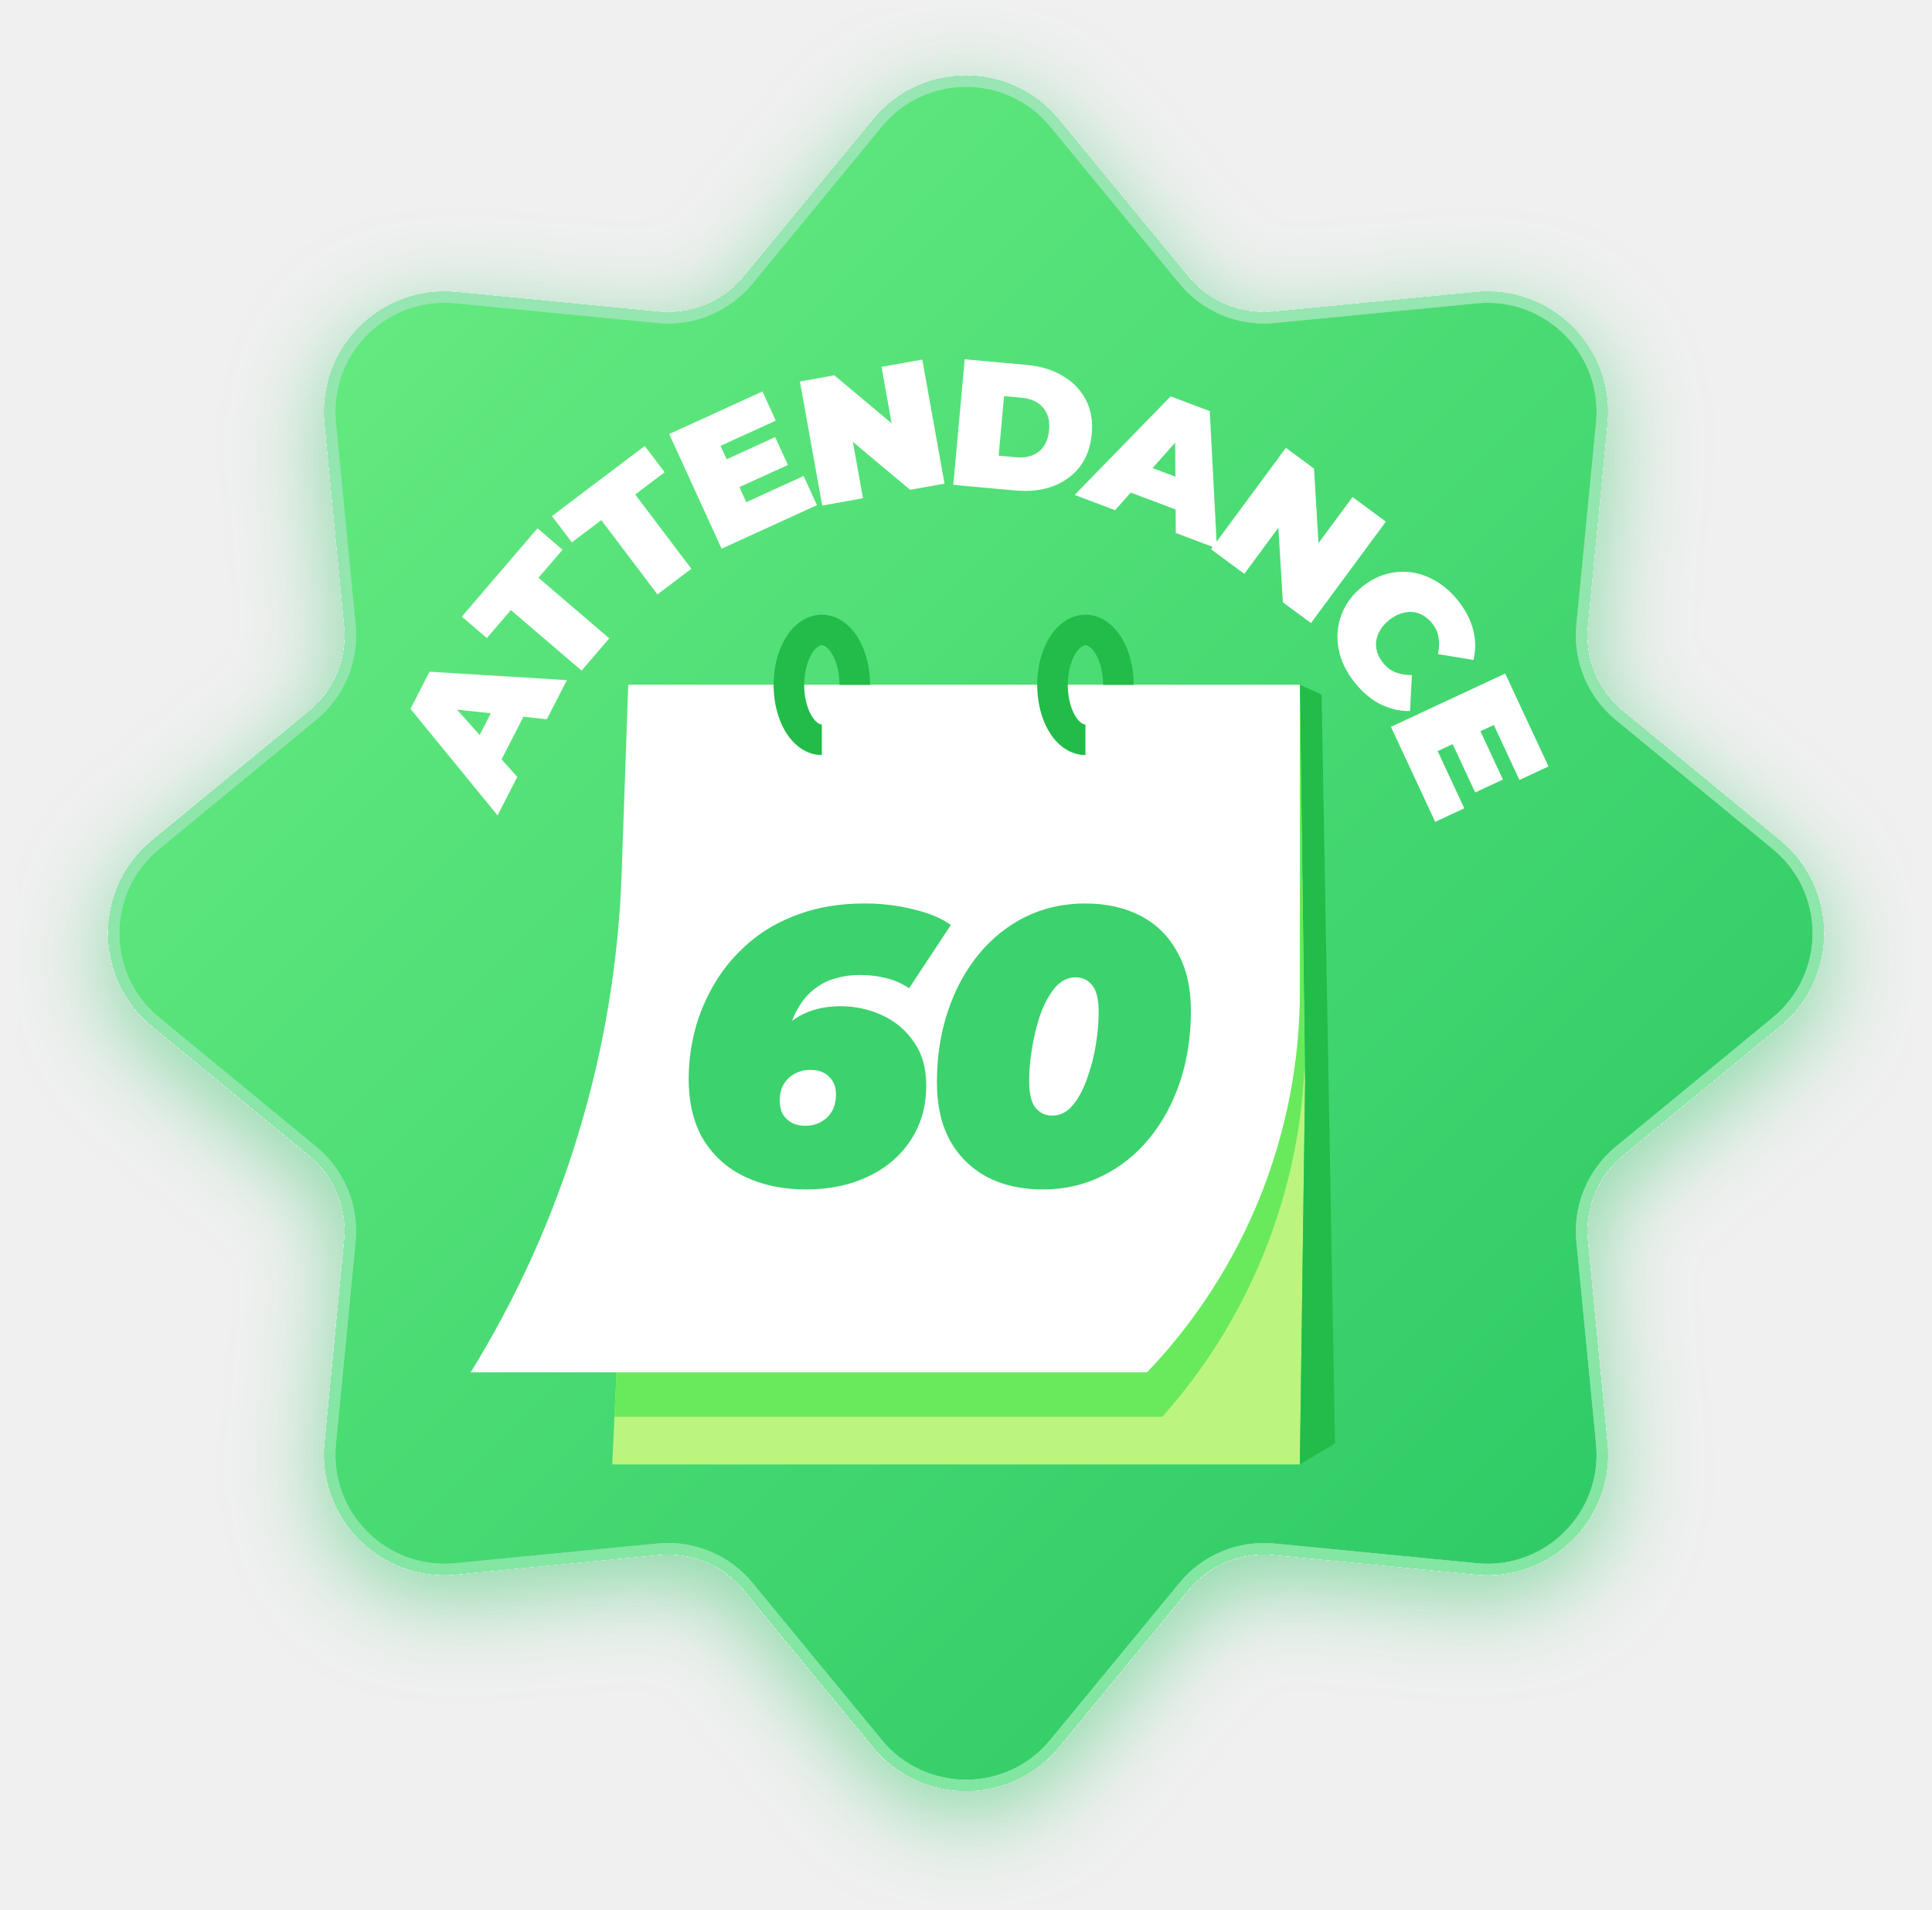
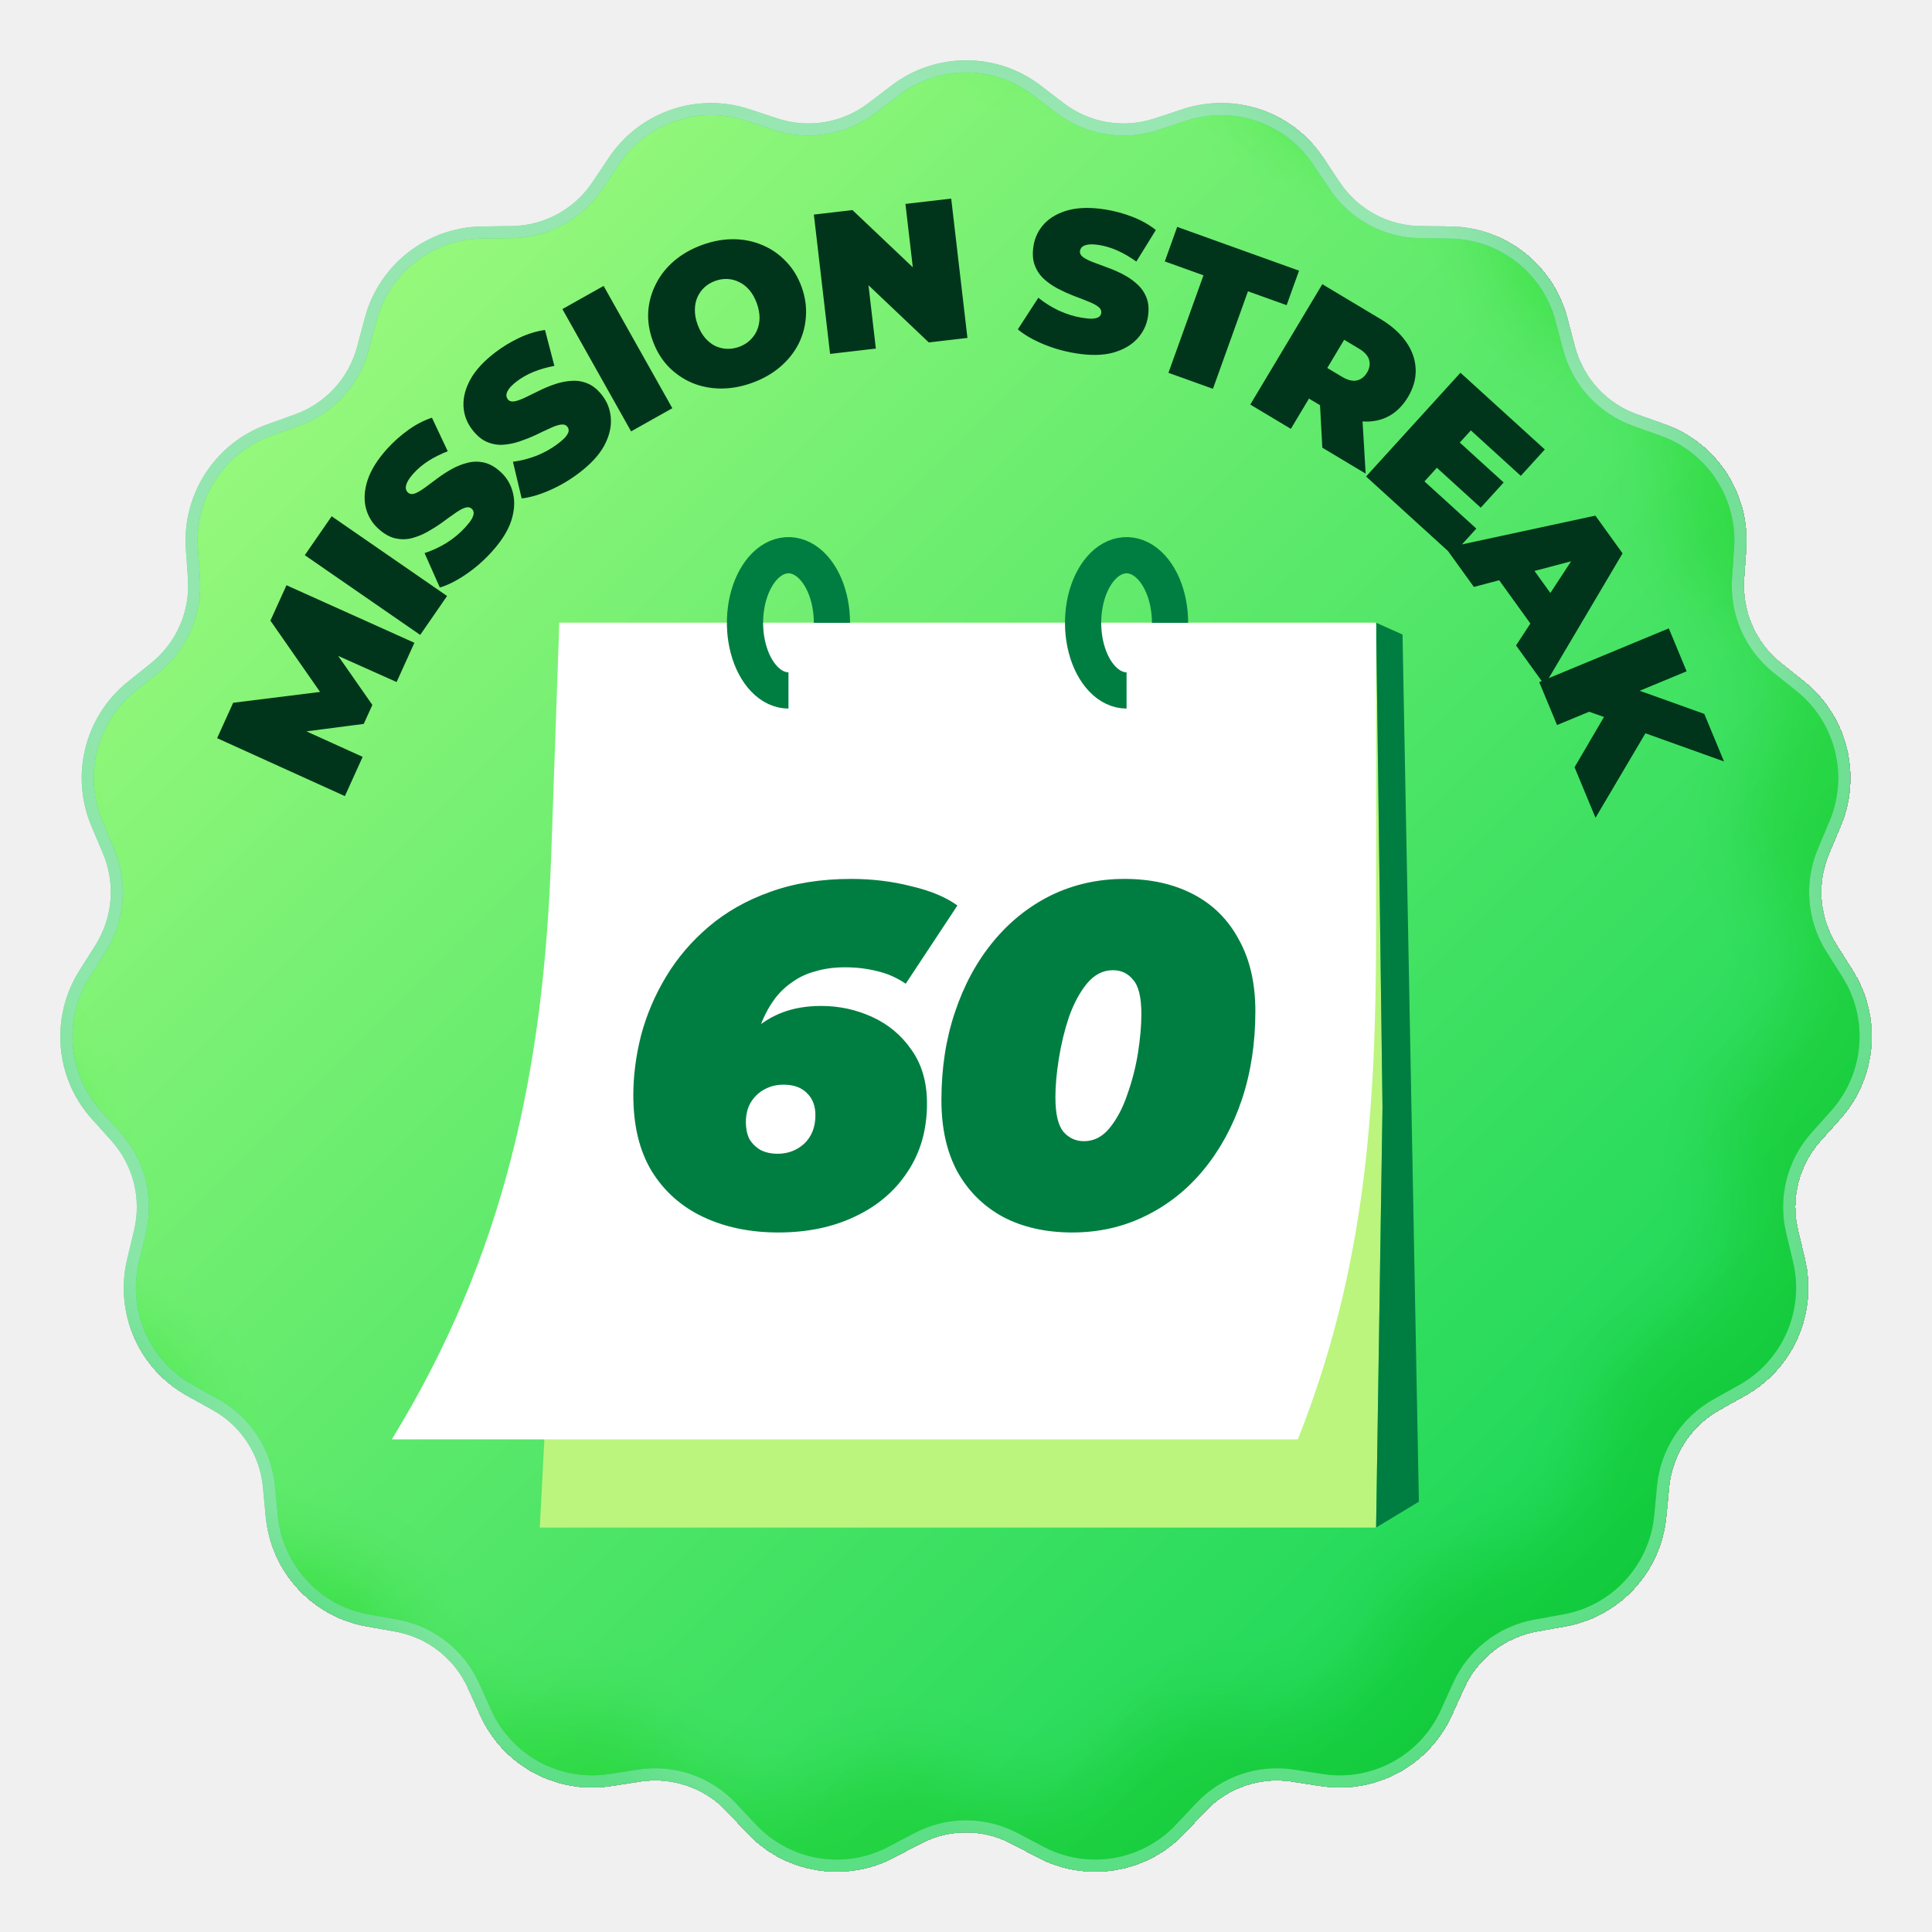
- <svg xmlns="http://www.w3.org/2000/svg" width="89" height="88" viewBox="0 0 89 88" fill="none">
-   <g filter="url(#filter0_d_56_166)">
-     <path d="M40.619 5.832C42.63 3.389 46.37 3.389 48.381 5.832L54.339 13.072C55.402 14.364 57.039 15.042 58.705 14.881L68.037 13.974C71.186 13.668 73.832 16.314 73.526 19.463L72.619 28.795C72.458 30.461 73.136 32.098 74.428 33.161L81.668 39.119C84.111 41.13 84.111 44.87 81.668 46.881L74.428 52.839C73.136 53.902 72.458 55.539 72.619 57.205L73.526 66.537C73.832 69.686 71.186 72.332 68.037 72.026L58.705 71.119C57.039 70.958 55.402 71.636 54.339 72.928L48.381 80.168C46.37 82.611 42.63 82.611 40.619 80.168L34.661 72.928C33.598 71.636 31.961 70.958 30.295 71.119L20.963 72.026C17.814 72.332 15.168 69.686 15.474 66.537L16.381 57.205C16.542 55.539 15.864 53.902 14.572 52.839L7.332 46.881C4.889 44.87 4.889 41.13 7.332 39.119L14.572 33.161C15.864 32.098 16.542 30.461 16.381 28.795L15.474 19.463C15.168 16.314 17.814 13.668 20.963 13.974L30.295 14.881C31.961 15.042 33.598 14.364 34.661 13.072L40.619 5.832Z" fill="url(#paint0_linear_56_166)" />
-     <path d="M40.419 5.668C42.533 3.099 46.467 3.099 48.581 5.668L54.539 12.907C55.548 14.133 57.101 14.775 58.681 14.622L68.013 13.716C71.324 13.395 74.106 16.176 73.784 19.487L72.878 28.819C72.725 30.399 73.367 31.952 74.593 32.961L81.832 38.919C84.401 41.033 84.401 44.967 81.832 47.081L74.593 53.039C73.367 54.048 72.725 55.601 72.878 57.181L73.784 66.513C74.106 69.824 71.324 72.606 68.013 72.284L58.681 71.378C57.101 71.225 55.548 71.867 54.539 73.093L48.581 80.332C46.467 82.901 42.533 82.901 40.419 80.332L34.461 73.093C33.452 71.867 31.899 71.225 30.319 71.378L20.987 72.284C17.676 72.606 14.895 69.824 15.216 66.513L16.122 57.181C16.276 55.601 15.633 54.048 14.407 53.039L7.168 47.081C4.599 44.967 4.599 41.033 7.168 38.919L14.407 32.961C15.633 31.952 16.276 30.399 16.122 28.819L15.216 19.487C14.895 16.176 17.676 13.395 20.987 13.716L30.319 14.622C31.899 14.775 33.452 14.133 34.461 12.907L40.419 5.668Z" stroke="#1FC159" stroke-width="0.519" />
-     <path d="M40.419 5.668C42.533 3.099 46.467 3.099 48.581 5.668L54.539 12.907C55.548 14.133 57.101 14.775 58.681 14.622L68.013 13.716C71.324 13.395 74.106 16.176 73.784 19.487L72.878 28.819C72.725 30.399 73.367 31.952 74.593 32.961L81.832 38.919C84.401 41.033 84.401 44.967 81.832 47.081L74.593 53.039C73.367 54.048 72.725 55.601 72.878 57.181L73.784 66.513C74.106 69.824 71.324 72.606 68.013 72.284L58.681 71.378C57.101 71.225 55.548 71.867 54.539 73.093L48.581 80.332C46.467 82.901 42.533 82.901 40.419 80.332L34.461 73.093C33.452 71.867 31.899 71.225 30.319 71.378L20.987 72.284C17.676 72.606 14.895 69.824 15.216 66.513L16.122 57.181C16.276 55.601 15.633 54.048 14.407 53.039L7.168 47.081C4.599 44.967 4.599 41.033 7.168 38.919L14.407 32.961C15.633 31.952 16.276 30.399 16.122 28.819L15.216 19.487C14.895 16.176 17.676 13.395 20.987 13.716L30.319 14.622C31.899 14.775 33.452 14.133 34.461 12.907L40.419 5.668Z" stroke="url(#paint1_linear_56_166)" stroke-opacity="0.6" stroke-width="0.519" />
-   </g>
-   <path d="M22.921 37.57L18.909 32.661L19.787 30.948L26.114 31.337L25.191 33.139L19.993 32.583L20.341 31.904L23.829 35.797L22.921 37.57ZM22.708 35.764L21.68 34.678L22.898 32.3L24.381 32.5L22.708 35.764ZM26.792 30.899L23.534 28.108L22.427 29.4L21.274 28.412L24.761 24.341L25.914 25.329L24.807 26.621L28.066 29.411L26.792 30.899ZM30.287 27.387L27.699 23.966L26.342 24.991L25.426 23.78L29.702 20.547L30.618 21.759L29.261 22.785L31.849 26.206L30.287 27.387ZM33.355 21.216L35.71 20.14L36.296 21.423L33.941 22.499L33.355 21.216ZM34.379 23.138L37.021 21.931L37.635 23.275L33.242 25.281L30.828 19.998L35.123 18.036L35.737 19.38L33.193 20.542L34.379 23.138ZM37.875 23.294L36.85 17.577L38.435 17.293L41.966 20.251L41.231 20.383L40.608 16.903L42.486 16.567L43.511 22.284L41.926 22.568L38.395 19.61L39.13 19.478L39.754 22.957L37.875 23.294ZM43.915 22.339L44.441 16.554L47.292 16.813C47.936 16.872 48.493 17.041 48.962 17.323C49.431 17.599 49.784 17.964 50.02 18.419C50.257 18.874 50.348 19.398 50.294 19.994C50.239 20.594 50.055 21.099 49.74 21.51C49.425 21.914 49.012 22.213 48.5 22.405C47.989 22.592 47.411 22.656 46.766 22.598L43.915 22.339ZM46.004 20.995L46.822 21.07C47.097 21.095 47.342 21.064 47.555 20.978C47.774 20.892 47.95 20.753 48.085 20.559C48.219 20.36 48.3 20.112 48.327 19.815C48.354 19.523 48.318 19.27 48.221 19.055C48.124 18.841 47.975 18.672 47.776 18.548C47.581 18.425 47.346 18.351 47.071 18.326L46.253 18.252L46.004 20.995ZM49.505 22.804L53.927 18.262L55.729 18.941L56.059 25.271L54.164 24.558L54.128 19.331L54.842 19.6L51.368 23.506L49.505 22.804ZM51.275 22.389L52.237 21.244L54.738 22.185L54.707 23.681L51.275 22.389ZM55.786 25.306L59.236 20.633L60.531 21.59L60.808 26.188L60.207 25.744L62.307 22.901L63.842 24.034L60.392 28.707L59.097 27.751L58.82 23.152L59.421 23.596L57.321 26.44L55.786 25.306ZM62.416 31.459C62.124 31.097 61.91 30.716 61.772 30.316C61.642 29.916 61.591 29.517 61.618 29.119C61.649 28.725 61.758 28.349 61.946 27.991C62.134 27.634 62.403 27.315 62.752 27.034C63.101 26.753 63.47 26.559 63.859 26.451C64.249 26.344 64.639 26.317 65.031 26.371C65.426 26.43 65.802 26.567 66.161 26.782C66.527 26.999 66.856 27.288 67.147 27.65C67.504 28.094 67.742 28.549 67.861 29.014C67.984 29.483 67.989 29.948 67.876 30.408L66.241 30.137C66.302 29.868 66.311 29.616 66.27 29.379C66.236 29.143 66.138 28.924 65.975 28.722C65.847 28.562 65.704 28.439 65.549 28.351C65.393 28.263 65.227 28.212 65.052 28.197C64.88 28.186 64.702 28.212 64.518 28.275C64.339 28.334 64.163 28.433 63.99 28.572C63.818 28.711 63.682 28.863 63.581 29.03C63.485 29.192 63.423 29.359 63.397 29.529C63.374 29.704 63.389 29.877 63.442 30.047C63.494 30.218 63.584 30.383 63.713 30.543C63.876 30.745 64.067 30.89 64.285 30.977C64.512 31.064 64.763 31.107 65.039 31.105L64.954 32.76C64.485 32.769 64.032 32.665 63.595 32.448C63.166 32.233 62.773 31.903 62.416 31.459ZM68.141 33.57L69.235 35.917L67.956 36.513L66.862 34.166L68.141 33.57ZM66.227 34.609L67.454 37.242L66.115 37.866L64.075 33.488L69.339 31.034L71.334 35.314L69.995 35.938L68.814 33.403L66.227 34.609Z" fill="white" />
-   <mask id="mask0_56_166" style="mask-type:alpha" maskUnits="userSpaceOnUse" x="5" y="4" width="79" height="78">
-     <path d="M40.619 5.832C42.63 3.389 46.37 3.389 48.381 5.832L54.339 13.072C55.402 14.364 57.039 15.042 58.705 14.881L68.037 13.974C71.186 13.668 73.832 16.314 73.526 19.463L72.619 28.795C72.458 30.461 73.136 32.098 74.428 33.161L81.668 39.119C84.111 41.13 84.111 44.87 81.668 46.881L74.428 52.839C73.136 53.902 72.458 55.539 72.619 57.205L73.526 66.537C73.832 69.686 71.186 72.332 68.037 72.026L58.705 71.119C57.039 70.958 55.402 71.636 54.339 72.928L48.381 80.168C46.37 82.611 42.63 82.611 40.619 80.168L34.661 72.928C33.598 71.636 31.961 70.958 30.295 71.119L20.963 72.026C17.814 72.332 15.168 69.686 15.474 66.537L16.381 57.205C16.542 55.539 15.864 53.902 14.572 52.839L7.332 46.881C4.889 44.87 4.889 41.13 7.332 39.119L14.572 33.161C15.864 32.098 16.542 30.461 16.381 28.795L15.474 19.463C15.168 16.314 17.814 13.668 20.963 13.974L30.295 14.881C31.961 15.042 33.598 14.364 34.661 13.072L40.619 5.832Z" fill="white" />
-   </mask>
-   <g mask="url(#mask0_56_166)">
-     <path d="M28.942 31.553H59.88L60.122 49.79L59.88 67.473H28.202L29.082 48.712L28.942 31.553Z" fill="#BBF57D" />
-     <path d="M60.881 31.999L59.88 31.553L60.122 49.79L59.88 67.473L61.5 66.499L60.881 31.999Z" fill="#22BC49" />
-     <mask id="mask1_56_166" style="mask-type:alpha" maskUnits="userSpaceOnUse" x="28" y="31" width="33" height="37">
-       <path d="M28.942 31.553H59.88L60.122 49.79L59.88 67.473H28.202L29.082 48.712L28.942 31.553Z" fill="#2ED458" />
-     </mask>
-     <g mask="url(#mask1_56_166)">
-       <path d="M28.708 33.598L60.122 31.068V47.99C60.122 54.364 57.781 60.515 53.544 65.276V65.276H21.668V65.276C26.258 58.391 28.708 50.301 28.708 42.026V33.598Z" fill="#68EA5C" />
-     </g>
-     <path d="M28.941 31.553H59.88V45.669C59.88 52.211 57.358 58.501 52.84 63.231V63.231H21.681V63.231C25.954 56.311 28.351 48.397 28.636 40.268L28.941 31.553Z" fill="white" />
-     <path d="M37.125 54.804C36.081 54.804 35.151 54.612 34.335 54.228C33.519 53.844 32.877 53.274 32.409 52.518C31.953 51.762 31.725 50.82 31.725 49.692C31.725 48.96 31.821 48.216 32.013 47.46C32.217 46.692 32.529 45.96 32.949 45.264C33.369 44.568 33.897 43.95 34.533 43.41C35.181 42.858 35.943 42.426 36.819 42.114C37.707 41.79 38.715 41.628 39.843 41.628C40.623 41.628 41.367 41.718 42.075 41.898C42.795 42.066 43.371 42.306 43.803 42.618L41.877 45.534C41.541 45.306 41.187 45.15 40.815 45.066C40.443 44.97 40.041 44.922 39.609 44.922C39.213 44.922 38.853 44.97 38.529 45.066C38.205 45.15 37.917 45.282 37.665 45.462C37.413 45.63 37.191 45.84 36.999 46.092C36.819 46.332 36.663 46.608 36.531 46.92C36.411 47.22 36.315 47.55 36.243 47.91C36.207 48.09 36.183 48.27 36.171 48.45C36.159 48.618 36.147 48.792 36.135 48.972L35.253 48.45C35.529 47.982 35.835 47.598 36.171 47.298C36.507 46.986 36.885 46.752 37.305 46.596C37.725 46.44 38.199 46.362 38.727 46.362C39.399 46.362 40.035 46.5 40.635 46.776C41.235 47.052 41.721 47.46 42.093 48C42.477 48.54 42.669 49.206 42.669 49.998C42.669 50.97 42.429 51.816 41.949 52.536C41.481 53.256 40.827 53.814 39.987 54.21C39.159 54.606 38.205 54.804 37.125 54.804ZM37.107 51.87C37.491 51.87 37.821 51.744 38.097 51.492C38.373 51.228 38.511 50.874 38.511 50.43C38.511 50.082 38.403 49.806 38.187 49.602C37.983 49.398 37.695 49.296 37.323 49.296C37.059 49.296 36.819 49.356 36.603 49.476C36.399 49.584 36.231 49.746 36.099 49.962C35.979 50.166 35.919 50.412 35.919 50.7C35.919 50.928 35.961 51.132 36.045 51.312C36.141 51.48 36.279 51.618 36.459 51.726C36.639 51.822 36.855 51.87 37.107 51.87ZM48.038 54.804C47.054 54.804 46.197 54.612 45.465 54.228C44.733 53.832 44.163 53.268 43.755 52.536C43.358 51.804 43.16 50.916 43.16 49.872C43.16 48.684 43.328 47.592 43.664 46.596C44.001 45.588 44.474 44.712 45.087 43.968C45.699 43.224 46.419 42.648 47.246 42.24C48.087 41.832 48.998 41.628 49.983 41.628C50.967 41.628 51.825 41.82 52.556 42.204C53.288 42.588 53.852 43.152 54.248 43.896C54.657 44.628 54.861 45.516 54.861 46.56C54.861 47.748 54.693 48.846 54.356 49.854C54.02 50.85 53.547 51.72 52.934 52.464C52.322 53.208 51.596 53.784 50.757 54.192C49.928 54.6 49.023 54.804 48.038 54.804ZM48.471 51.402C48.843 51.402 49.16 51.24 49.425 50.916C49.7 50.58 49.922 50.16 50.09 49.656C50.27 49.152 50.403 48.636 50.486 48.108C50.571 47.568 50.612 47.088 50.612 46.668C50.612 46.044 50.511 45.618 50.306 45.39C50.114 45.15 49.862 45.03 49.55 45.03C49.178 45.03 48.855 45.198 48.578 45.534C48.315 45.858 48.093 46.272 47.913 46.776C47.745 47.28 47.618 47.802 47.535 48.342C47.45 48.87 47.408 49.344 47.408 49.764C47.408 50.388 47.511 50.82 47.715 51.06C47.919 51.288 48.17 51.402 48.471 51.402Z" fill="#3CD26D" />
-     <path d="M39.377 31.556C39.377 31.056 39.288 30.567 39.121 30.151C38.954 29.735 38.717 29.41 38.44 29.219C38.163 29.027 37.857 28.977 37.563 29.075C37.269 29.172 36.998 29.413 36.786 29.767C36.574 30.121 36.429 30.572 36.37 31.063C36.312 31.553 36.342 32.062 36.457 32.524C36.572 32.986 36.766 33.382 37.016 33.66C37.265 33.938 37.559 34.086 37.859 34.086" stroke="#22BC49" stroke-width="1.408" />
-     <path d="M51.52 31.556C51.52 31.056 51.431 30.567 51.264 30.151C51.098 29.735 50.861 29.41 50.583 29.219C50.306 29.027 50.001 28.977 49.706 29.075C49.412 29.172 49.141 29.413 48.929 29.767C48.717 30.121 48.572 30.572 48.514 31.063C48.455 31.553 48.485 32.062 48.6 32.524C48.715 32.986 48.909 33.382 49.159 33.66C49.409 33.938 49.702 34.086 50.002 34.086" stroke="#22BC49" stroke-width="1.408" />
+ <svg xmlns="http://www.w3.org/2000/svg" width="120" height="120" viewBox="0 0 120 120" fill="none">
+   <g filter="url(#filter0_i_2729_13073)">
+     <path d="M55.611 5.604C58.206 3.632 61.794 3.632 64.389 5.604L65.852 6.717C67.558 8.014 69.79 8.387 71.823 7.716L73.566 7.141C76.66 6.12 80.053 7.288 81.869 9.999L82.893 11.527C84.087 13.31 86.077 14.39 88.217 14.418L90.052 14.441C93.308 14.483 96.139 16.693 96.978 19.848L97.452 21.627C98.004 23.702 99.538 25.372 101.553 26.095L103.281 26.715C106.348 27.815 108.308 30.827 108.081 34.084L107.953 35.92C107.804 38.063 108.713 40.143 110.386 41.483L111.819 42.632C114.363 44.671 115.243 48.157 113.974 51.164L113.259 52.859C112.424 54.837 112.611 57.1 113.759 58.913L114.742 60.467C116.488 63.223 116.192 66.808 114.018 69.238L112.792 70.609C111.363 72.208 110.807 74.409 111.306 76.497L111.733 78.288C112.492 81.463 111.052 84.757 108.208 86.349L106.605 87.245C104.736 88.291 103.497 90.192 103.293 92.33L103.118 94.162C102.808 97.412 100.379 100.06 97.174 100.639L95.367 100.965C93.261 101.345 91.475 102.74 90.59 104.695L89.831 106.371C88.485 109.344 85.33 111.057 82.11 110.561L80.297 110.281C78.181 109.955 76.04 110.692 74.57 112.253L73.311 113.592C71.075 115.966 67.536 116.558 64.652 115.04L63.027 114.186C61.132 113.188 58.868 113.188 56.973 114.186L55.348 115.04C52.464 116.558 48.925 115.966 46.69 113.592L45.43 112.253C43.96 110.692 41.819 109.955 39.703 110.281L37.89 110.561C34.67 111.057 31.515 109.344 30.169 106.371L29.411 104.695C28.526 102.74 26.739 101.345 24.633 100.965L22.826 100.639C19.621 100.06 17.192 97.412 16.882 94.162L16.707 92.33C16.503 90.192 15.264 88.291 13.395 87.245L11.792 86.349C8.948 84.757 7.508 81.463 8.267 78.288L8.694 76.497C9.193 74.409 8.637 72.208 7.208 70.609L5.982 69.238C3.808 66.808 3.512 63.223 5.258 60.467L6.241 58.913C7.389 57.1 7.576 54.837 6.741 52.859L6.026 51.164C4.757 48.157 5.637 44.671 8.181 42.632L9.614 41.483C11.287 40.143 12.196 38.063 12.047 35.92L11.919 34.084C11.692 30.827 13.652 27.815 16.719 26.715L18.447 26.095C20.462 25.372 21.995 23.702 22.548 21.627L23.021 19.848C23.861 16.693 26.692 14.483 29.948 14.441L31.783 14.418C33.923 14.39 35.913 13.31 37.107 11.527L38.131 9.999C39.947 7.288 43.34 6.12 46.434 7.141L48.177 7.716C50.21 8.387 52.442 8.014 54.148 6.717L55.611 5.604Z" fill="url(#paint0_linear_2729_13073)" />
+     <path d="M55.611 5.604C58.206 3.632 61.794 3.632 64.389 5.604L65.852 6.717C67.558 8.014 69.79 8.387 71.823 7.716L73.566 7.141C76.66 6.12 80.053 7.288 81.869 9.999L82.893 11.527C84.087 13.31 86.077 14.39 88.217 14.418L90.052 14.441C93.308 14.483 96.139 16.693 96.978 19.848L97.452 21.627C98.004 23.702 99.538 25.372 101.553 26.095L103.281 26.715C106.348 27.815 108.308 30.827 108.081 34.084L107.953 35.92C107.804 38.063 108.713 40.143 110.386 41.483L111.819 42.632C114.363 44.671 115.243 48.157 113.974 51.164L113.259 52.859C112.424 54.837 112.611 57.1 113.759 58.913L114.742 60.467C116.488 63.223 116.192 66.808 114.018 69.238L112.792 70.609C111.363 72.208 110.807 74.409 111.306 76.497L111.733 78.288C112.492 81.463 111.052 84.757 108.208 86.349L106.605 87.245C104.736 88.291 103.497 90.192 103.293 92.33L103.118 94.162C102.808 97.412 100.379 100.06 97.174 100.639L95.367 100.965C93.261 101.345 91.475 102.74 90.59 104.695L89.831 106.371C88.485 109.344 85.33 111.057 82.11 110.561L80.297 110.281C78.181 109.955 76.04 110.692 74.57 112.253L73.311 113.592C71.075 115.966 67.536 116.558 64.652 115.04L63.027 114.186C61.132 113.188 58.868 113.188 56.973 114.186L55.348 115.04C52.464 116.558 48.925 115.966 46.69 113.592L45.43 112.253C43.96 110.692 41.819 109.955 39.703 110.281L37.89 110.561C34.67 111.057 31.515 109.344 30.169 106.371L29.411 104.695C28.526 102.74 26.739 101.345 24.633 100.965L22.826 100.639C19.621 100.06 17.192 97.412 16.882 94.162L16.707 92.33C16.503 90.192 15.264 88.291 13.395 87.245L11.792 86.349C8.948 84.757 7.508 81.463 8.267 78.288L8.694 76.497C9.193 74.409 8.637 72.208 7.208 70.609L5.982 69.238C3.808 66.808 3.512 63.223 5.258 60.467L6.241 58.913C7.389 57.1 7.576 54.837 6.741 52.859L6.026 51.164C4.757 48.157 5.637 44.671 8.181 42.632L9.614 41.483C11.287 40.143 12.196 38.063 12.047 35.92L11.919 34.084C11.692 30.827 13.652 27.815 16.719 26.715L18.447 26.095C20.462 25.372 21.995 23.702 22.548 21.627L23.021 19.848C23.861 16.693 26.692 14.483 29.948 14.441L31.783 14.418C33.923 14.39 35.913 13.31 37.107 11.527L38.131 9.999C39.947 7.288 43.34 6.12 46.434 7.141L48.177 7.716C50.21 8.387 52.442 8.014 54.148 6.717L55.611 5.604Z" stroke="#1FC159" stroke-width="0.75" />
+     <path d="M55.611 5.604C58.206 3.632 61.794 3.632 64.389 5.604L65.852 6.717C67.558 8.014 69.79 8.387 71.823 7.716L73.566 7.141C76.66 6.12 80.053 7.288 81.869 9.999L82.893 11.527C84.087 13.31 86.077 14.39 88.217 14.418L90.052 14.441C93.308 14.483 96.139 16.693 96.978 19.848L97.452 21.627C98.004 23.702 99.538 25.372 101.553 26.095L103.281 26.715C106.348 27.815 108.308 30.827 108.081 34.084L107.953 35.92C107.804 38.063 108.713 40.143 110.386 41.483L111.819 42.632C114.363 44.671 115.243 48.157 113.974 51.164L113.259 52.859C112.424 54.837 112.611 57.1 113.759 58.913L114.742 60.467C116.488 63.223 116.192 66.808 114.018 69.238L112.792 70.609C111.363 72.208 110.807 74.409 111.306 76.497L111.733 78.288C112.492 81.463 111.052 84.757 108.208 86.349L106.605 87.245C104.736 88.291 103.497 90.192 103.293 92.33L103.118 94.162C102.808 97.412 100.379 100.06 97.174 100.639L95.367 100.965C93.261 101.345 91.475 102.74 90.59 104.695L89.831 106.371C88.485 109.344 85.33 111.057 82.11 110.561L80.297 110.281C78.181 109.955 76.04 110.692 74.57 112.253L73.311 113.592C71.075 115.966 67.536 116.558 64.652 115.04L63.027 114.186C61.132 113.188 58.868 113.188 56.973 114.186L55.348 115.04C52.464 116.558 48.925 115.966 46.69 113.592L45.43 112.253C43.96 110.692 41.819 109.955 39.703 110.281L37.89 110.561C34.67 111.057 31.515 109.344 30.169 106.371L29.411 104.695C28.526 102.74 26.739 101.345 24.633 100.965L22.826 100.639C19.621 100.06 17.192 97.412 16.882 94.162L16.707 92.33C16.503 90.192 15.264 88.291 13.395 87.245L11.792 86.349C8.948 84.757 7.508 81.463 8.267 78.288L8.694 76.497C9.193 74.409 8.637 72.208 7.208 70.609L5.982 69.238C3.808 66.808 3.512 63.223 5.258 60.467L6.241 58.913C7.389 57.1 7.576 54.837 6.741 52.859L6.026 51.164C4.757 48.157 5.637 44.671 8.181 42.632L9.614 41.483C11.287 40.143 12.196 38.063 12.047 35.92L11.919 34.084C11.692 30.827 13.652 27.815 16.719 26.715L18.447 26.095C20.462 25.372 21.995 23.702 22.548 21.627L23.021 19.848C23.861 16.693 26.692 14.483 29.948 14.441L31.783 14.418C33.923 14.39 35.913 13.31 37.107 11.527L38.131 9.999C39.947 7.288 43.34 6.12 46.434 7.141L48.177 7.716C50.21 8.387 52.442 8.014 54.148 6.717L55.611 5.604Z" stroke="url(#paint1_linear_2729_13073)" stroke-opacity="0.6" stroke-width="0.75" />
+     <path d="M34.74 38.678H85.472L85.869 68.745L85.472 94.879H33.528L34.971 66.967L34.74 38.678Z" fill="#BBF57D" />
+     <path d="M87.113 39.413L85.472 38.678L85.869 68.745L85.472 94.879L88.129 93.273L87.113 39.413Z" fill="#007E41" />
+     <path d="M34.74 38.678H85.472L85.472 57.59C85.472 69 84.813 78.805 80.61 89.403H24.335C31.342 77.995 33.773 66.448 34.24 53.047L34.74 38.678Z" fill="white" />
+     <path d="M48.337 76.551C46.597 76.551 45.047 76.231 43.687 75.591C42.327 74.951 41.257 74.001 40.477 72.741C39.717 71.481 39.337 69.911 39.337 68.031C39.337 66.811 39.497 65.571 39.817 64.311C40.157 63.031 40.677 61.811 41.377 60.651C42.077 59.491 42.957 58.461 44.017 57.561C45.097 56.641 46.367 55.921 47.827 55.401C49.307 54.861 50.987 54.591 52.867 54.591C54.167 54.591 55.407 54.741 56.587 55.041C57.787 55.321 58.747 55.721 59.467 56.241L56.257 61.101C55.697 60.721 55.107 60.461 54.487 60.321C53.867 60.161 53.197 60.081 52.477 60.081C51.817 60.081 51.217 60.161 50.677 60.321C50.137 60.461 49.657 60.681 49.237 60.981C48.817 61.261 48.447 61.611 48.127 62.031C47.827 62.431 47.567 62.891 47.347 63.411C47.147 63.911 46.987 64.461 46.867 65.061C46.807 65.361 46.767 65.661 46.747 65.961C46.727 66.241 46.707 66.531 46.687 66.831L45.217 65.961C45.677 65.181 46.187 64.541 46.747 64.041C47.307 63.521 47.937 63.131 48.637 62.871C49.337 62.611 50.127 62.481 51.007 62.481C52.127 62.481 53.187 62.711 54.187 63.171C55.187 63.631 55.997 64.311 56.617 65.211C57.257 66.111 57.577 67.221 57.577 68.541C57.577 70.161 57.177 71.571 56.377 72.771C55.597 73.971 54.507 74.901 53.107 75.561C51.727 76.221 50.137 76.551 48.337 76.551ZM48.307 71.661C48.947 71.661 49.497 71.451 49.957 71.031C50.417 70.591 50.647 70.001 50.647 69.261C50.647 68.681 50.467 68.221 50.107 67.881C49.767 67.541 49.287 67.371 48.667 67.371C48.227 67.371 47.827 67.471 47.467 67.671C47.127 67.851 46.847 68.121 46.627 68.481C46.427 68.821 46.327 69.231 46.327 69.711C46.327 70.091 46.397 70.431 46.537 70.731C46.697 71.011 46.927 71.241 47.227 71.421C47.527 71.581 47.887 71.661 48.307 71.661ZM66.603 76.551C64.963 76.551 63.533 76.231 62.313 75.591C61.093 74.931 60.143 73.991 59.463 72.771C58.803 71.551 58.473 70.071 58.473 68.331C58.473 66.351 58.753 64.531 59.313 62.871C59.873 61.191 60.663 59.731 61.683 58.491C62.703 57.251 63.903 56.291 65.283 55.611C66.683 54.931 68.203 54.591 69.843 54.591C71.483 54.591 72.913 54.911 74.133 55.551C75.353 56.191 76.293 57.131 76.953 58.371C77.633 59.591 77.973 61.071 77.973 62.811C77.973 64.791 77.693 66.621 77.133 68.301C76.573 69.961 75.783 71.411 74.763 72.651C73.743 73.891 72.533 74.851 71.133 75.531C69.753 76.211 68.243 76.551 66.603 76.551ZM67.323 70.881C67.943 70.881 68.473 70.611 68.913 70.071C69.373 69.511 69.743 68.811 70.023 67.971C70.323 67.131 70.543 66.271 70.683 65.391C70.823 64.491 70.893 63.691 70.893 62.991C70.893 61.951 70.723 61.241 70.383 60.861C70.063 60.461 69.643 60.261 69.123 60.261C68.503 60.261 67.963 60.541 67.503 61.101C67.063 61.641 66.693 62.331 66.393 63.171C66.113 64.011 65.903 64.881 65.763 65.781C65.623 66.661 65.553 67.451 65.553 68.151C65.553 69.191 65.723 69.911 66.063 70.311C66.403 70.691 66.823 70.881 67.323 70.881Z" fill="#007E41" />
+     <path d="M51.673 38.685C51.673 37.854 51.515 37.042 51.218 36.351C50.921 35.661 50.5 35.122 50.006 34.804C49.513 34.487 48.97 34.403 48.446 34.566C47.922 34.727 47.441 35.127 47.064 35.715C46.686 36.302 46.429 37.051 46.325 37.865C46.221 38.68 46.274 39.525 46.478 40.292C46.683 41.059 47.029 41.715 47.473 42.177C47.917 42.638 48.439 42.885 48.973 42.885" stroke="#007E41" stroke-width="2.25" />
+     <path d="M72.673 38.685C72.673 37.854 72.515 37.042 72.218 36.351C71.921 35.661 71.5 35.122 71.006 34.804C70.513 34.487 69.97 34.403 69.446 34.566C68.922 34.727 68.441 35.127 68.064 35.715C67.686 36.302 67.429 37.051 67.325 37.865C67.221 38.68 67.274 39.525 67.478 40.292C67.683 41.059 68.029 41.715 68.473 42.177C68.917 42.638 69.439 42.885 69.973 42.885" stroke="#007E41" stroke-width="2.25" />
+     <path d="M21.421 49.447L13.486 45.849L14.483 43.65L21.103 42.825L20.579 43.981L16.796 38.549L17.794 36.35L25.739 39.925L24.634 42.362L20.361 40.452L20.536 40.067L23.128 43.784L22.594 44.963L18.048 45.554L18.264 45.078L22.526 47.01L21.421 49.447ZM26.099 39.436L18.931 34.483L20.601 32.067L27.769 37.019L26.099 39.436ZM30.534 34.285C30.043 34.826 29.508 35.292 28.927 35.684C28.347 36.077 27.811 36.346 27.319 36.493L26.37 34.353C26.827 34.208 27.281 33.998 27.732 33.724C28.182 33.438 28.569 33.117 28.892 32.761C29.082 32.552 29.218 32.378 29.299 32.239C29.38 32.088 29.421 31.963 29.422 31.863C29.417 31.757 29.378 31.671 29.304 31.604C29.187 31.498 29.036 31.479 28.852 31.547C28.667 31.614 28.455 31.736 28.217 31.912C27.978 32.076 27.72 32.262 27.442 32.469C27.158 32.671 26.856 32.861 26.536 33.041C26.221 33.215 25.895 33.345 25.559 33.432C25.228 33.513 24.89 33.514 24.546 33.437C24.195 33.354 23.848 33.156 23.504 32.844C23.105 32.481 22.843 32.041 22.718 31.525C22.593 30.996 22.633 30.421 22.838 29.801C23.048 29.174 23.455 28.529 24.057 27.865C24.453 27.429 24.89 27.041 25.367 26.701C25.844 26.36 26.331 26.108 26.828 25.943L27.81 28.028C27.36 28.203 26.959 28.404 26.605 28.632C26.258 28.855 25.956 29.107 25.699 29.39C25.509 29.599 25.377 29.781 25.302 29.938C25.228 30.094 25.196 30.227 25.207 30.339C25.224 30.444 25.269 30.529 25.343 30.596C25.454 30.697 25.601 30.713 25.786 30.646C25.965 30.572 26.17 30.451 26.403 30.281C26.641 30.105 26.899 29.913 27.177 29.706C27.46 29.493 27.76 29.299 28.074 29.126C28.389 28.952 28.712 28.825 29.043 28.744C29.379 28.657 29.72 28.653 30.064 28.73C30.409 28.808 30.75 29 31.088 29.307C31.481 29.664 31.74 30.107 31.865 30.635C31.99 31.152 31.953 31.723 31.754 32.35C31.549 32.971 31.142 33.616 30.534 34.285ZM35.967 29.376C35.385 29.817 34.773 30.178 34.131 30.457C33.489 30.736 32.912 30.903 32.402 30.958L31.86 28.681C32.336 28.621 32.821 28.498 33.315 28.311C33.81 28.112 34.249 27.867 34.632 27.576C34.857 27.406 35.022 27.26 35.127 27.138C35.234 27.005 35.298 26.889 35.317 26.791C35.331 26.686 35.308 26.594 35.248 26.515C35.153 26.389 35.008 26.343 34.814 26.375C34.62 26.408 34.39 26.489 34.123 26.619C33.859 26.736 33.571 26.872 33.26 27.024C32.944 27.171 32.611 27.303 32.264 27.421C31.922 27.534 31.578 27.603 31.232 27.626C30.892 27.645 30.559 27.585 30.235 27.445C29.905 27.3 29.6 27.042 29.319 26.672C28.993 26.242 28.816 25.762 28.788 25.231C28.762 24.689 28.906 24.131 29.221 23.558C29.543 22.98 30.061 22.421 30.775 21.878C31.244 21.522 31.744 21.221 32.275 20.974C32.807 20.726 33.332 20.567 33.851 20.496L34.434 22.726C33.96 22.815 33.528 22.939 33.139 23.099C32.757 23.254 32.414 23.447 32.11 23.678C31.885 23.849 31.722 24.004 31.619 24.144C31.517 24.284 31.462 24.41 31.453 24.521C31.45 24.627 31.479 24.72 31.539 24.799C31.629 24.918 31.771 24.961 31.965 24.928C32.154 24.889 32.379 24.807 32.638 24.683C32.905 24.554 33.194 24.413 33.505 24.26C33.822 24.102 34.152 23.966 34.493 23.853C34.834 23.74 35.175 23.674 35.515 23.655C35.862 23.632 36.197 23.689 36.522 23.829C36.846 23.968 37.146 24.219 37.422 24.583C37.744 25.006 37.917 25.488 37.944 26.031C37.972 26.562 37.831 27.117 37.52 27.696C37.205 28.269 36.687 28.829 35.967 29.376ZM39.199 26.794L34.931 19.198L37.492 17.759L41.76 25.355L39.199 26.794ZM46.722 23.777C46.059 24.018 45.405 24.137 44.759 24.133C44.121 24.126 43.526 24.007 42.974 23.775C42.419 23.535 41.929 23.197 41.505 22.759C41.089 22.319 40.77 21.791 40.546 21.174C40.319 20.55 40.225 19.94 40.264 19.343C40.308 18.736 40.468 18.166 40.742 17.633C41.014 17.093 41.392 16.616 41.877 16.201C42.37 15.784 42.948 15.455 43.611 15.214C44.282 14.97 44.936 14.851 45.574 14.858C46.212 14.865 46.809 14.988 47.364 15.228C47.916 15.46 48.4 15.796 48.816 16.236C49.237 16.666 49.561 17.193 49.788 17.817C50.011 18.433 50.101 19.044 50.057 19.652C50.021 20.257 49.867 20.829 49.595 21.369C49.321 21.902 48.941 22.375 48.456 22.79C47.971 23.204 47.393 23.534 46.722 23.777ZM45.91 21.543C46.168 21.449 46.389 21.316 46.573 21.143C46.765 20.967 46.912 20.764 47.013 20.533C47.12 20.291 47.175 20.028 47.177 19.745C47.178 19.453 47.119 19.148 47.003 18.828C46.887 18.508 46.737 18.241 46.553 18.025C46.365 17.802 46.155 17.636 45.921 17.526C45.692 17.406 45.447 17.341 45.187 17.329C44.935 17.315 44.68 17.355 44.423 17.448C44.165 17.542 43.941 17.676 43.748 17.852C43.564 18.025 43.419 18.232 43.312 18.474C43.211 18.705 43.16 18.966 43.16 19.258C43.157 19.541 43.214 19.843 43.33 20.163C43.446 20.483 43.598 20.754 43.785 20.977C43.969 21.193 44.176 21.361 44.405 21.481C44.639 21.59 44.882 21.652 45.134 21.666C45.394 21.677 45.653 21.636 45.91 21.543ZM51.558 21.982L50.551 13.328L52.949 13.049L57.964 17.803L56.851 17.933L56.238 12.666L59.081 12.335L60.089 20.989L57.69 21.269L52.676 16.514L53.788 16.385L54.401 21.651L51.558 21.982ZM66.824 21.945C66.103 21.829 65.42 21.635 64.774 21.363C64.129 21.09 63.611 20.788 63.219 20.456L64.493 18.493C64.865 18.797 65.288 19.063 65.764 19.291C66.25 19.512 66.73 19.661 67.205 19.737C67.484 19.782 67.703 19.801 67.864 19.793C68.035 19.779 68.162 19.745 68.246 19.691C68.332 19.629 68.383 19.549 68.399 19.451C68.424 19.295 68.358 19.159 68.2 19.041C68.043 18.923 67.825 18.812 67.548 18.708C67.28 18.598 66.983 18.483 66.658 18.363C66.334 18.235 66.009 18.086 65.683 17.916C65.366 17.747 65.079 17.545 64.823 17.311C64.575 17.077 64.389 16.795 64.266 16.464C64.144 16.125 64.12 15.726 64.194 15.268C64.28 14.735 64.505 14.276 64.87 13.889C65.245 13.496 65.748 13.215 66.38 13.048C67.021 12.883 67.783 12.871 68.668 13.014C69.249 13.108 69.813 13.262 70.358 13.476C70.904 13.69 71.381 13.96 71.791 14.287L70.58 16.247C70.188 15.966 69.8 15.739 69.416 15.568C69.04 15.398 68.663 15.283 68.287 15.222C68.008 15.177 67.783 15.166 67.611 15.188C67.439 15.211 67.31 15.258 67.223 15.328C67.144 15.399 67.097 15.484 67.081 15.582C67.057 15.73 67.124 15.862 67.282 15.98C67.441 16.09 67.654 16.196 67.924 16.298C68.201 16.402 68.503 16.513 68.828 16.633C69.161 16.754 69.487 16.899 69.804 17.068C70.122 17.237 70.404 17.438 70.653 17.671C70.909 17.906 71.099 18.189 71.222 18.519C71.345 18.85 71.37 19.241 71.297 19.692C71.213 20.216 70.983 20.675 70.609 21.068C70.244 21.455 69.745 21.736 69.111 21.911C68.479 22.078 67.717 22.089 66.824 21.945ZM72.574 23.156L74.75 17.1L72.348 16.237L73.118 14.093L80.686 16.812L79.915 18.955L77.514 18.093L75.338 24.149L72.574 23.156ZM77.657 25.128L82.132 17.652L85.731 19.806C86.429 20.224 86.962 20.698 87.331 21.228C87.708 21.763 87.907 22.327 87.929 22.921C87.955 23.507 87.795 24.088 87.45 24.665C87.105 25.242 86.668 25.657 86.139 25.911C85.614 26.157 85.029 26.238 84.384 26.152C83.747 26.07 83.079 25.82 82.381 25.402L80.181 24.085L81.923 23.721L80.177 26.636L77.657 25.128ZM82.132 27.806L81.925 23.983L84.595 25.581L84.823 29.417L82.132 27.806ZM81.756 23.998L81.319 22.184L83.359 23.405C83.708 23.614 84.011 23.689 84.269 23.631C84.533 23.576 84.746 23.414 84.908 23.143C85.07 22.873 85.113 22.608 85.036 22.349C84.966 22.095 84.756 21.863 84.407 21.654L82.368 20.433L84.173 19.962L81.756 23.998ZM90.523 27.354L93.396 29.968L91.972 31.533L89.099 28.919L90.523 27.354ZM88.476 29.901L91.699 32.832L90.208 34.471L84.849 29.596L90.712 23.151L95.951 27.917L94.46 29.556L91.358 26.733L88.476 29.901ZM89.798 34.032L99.093 32.027L100.781 34.369L95.941 42.554L94.165 40.09L98.457 33.528L99.126 34.457L91.545 36.455L89.798 34.032ZM92.354 34.982L94.507 34.35L96.851 37.601L95.571 39.444L92.354 34.982ZM98.336 44.077L101.252 42.693L105.856 44.341L107.081 47.295L101.922 45.447L99.757 44.579L98.336 44.077ZM95.605 42.366L103.653 39.029L104.759 41.696L96.711 45.034L95.605 42.366ZM97.798 47.655L99.944 43.99L102.536 44.977L99.1 50.794L97.798 47.655Z" fill="#00351B" />
  </g>
  <defs>
-     <filter id="filter0_d_56_166" x="0.832" y="0.37" width="87.335" height="87.335" filterUnits="userSpaceOnUse" color-interpolation-filters="sRGB">
+     <filter id="filter0_i_2729_13073" x="-4.5" y="-4.5" width="124.5" height="124.5" filterUnits="userSpaceOnUse" color-interpolation-filters="sRGB">
      <feFlood flood-opacity="0" result="BackgroundImageFix" />
+       <feBlend mode="normal" in="SourceGraphic" in2="BackgroundImageFix" result="shape" />
      <feColorMatrix in="SourceAlpha" type="matrix" values="0 0 0 0 0 0 0 0 0 0 0 0 0 0 0 0 0 0 127 0" result="hardAlpha" />
-       <feOffset dy="1.037" />
-       <feGaussianBlur stdDeviation="2.074" />
-       <feComposite in2="hardAlpha" operator="out" />
-       <feColorMatrix type="matrix" values="0 0 0 0 0.118 0 0 0 0 0.757 0 0 0 0 0.349 0 0 0 0.5 0" />
-       <feBlend mode="normal" in2="BackgroundImageFix" result="effect1_dropShadow_56_166" />
-       <feBlend mode="normal" in="SourceGraphic" in2="effect1_dropShadow_56_166" result="shape" />
+       <feOffset dx="-4.5" dy="-4.5" />
+       <feGaussianBlur stdDeviation="2.25" />
+       <feComposite in2="hardAlpha" operator="arithmetic" k2="-1" k3="1" />
+       <feColorMatrix type="matrix" values="0 0 0 0 0 0 0 0 0 0 0 0 0 0 0 0 0 0 0.3 0" />
+       <feBlend mode="overlay" in2="shape" result="effect1_innerShadow_2729_13073" />
    </filter>
-     <linearGradient id="paint0_linear_56_166" x1="5.5" y1="4" x2="83.5" y2="82" gradientUnits="userSpaceOnUse">
-       <stop stop-color="#6DEF84" />
-       <stop offset="1" stop-color="#25C562" />
+     <linearGradient id="paint0_linear_2729_13073" x1="4.5" y1="4.5" x2="115.5" y2="115.5" gradientUnits="userSpaceOnUse">
+       <stop stop-color="#AFFF83" />
+       <stop offset="1" stop-color="#00D050" />
    </linearGradient>
-     <linearGradient id="paint1_linear_56_166" x1="44.5" y1="4" x2="44.5" y2="82" gradientUnits="userSpaceOnUse">
+     <linearGradient id="paint1_linear_2729_13073" x1="60" y1="4.5" x2="60" y2="115.5" gradientUnits="userSpaceOnUse">
      <stop stop-color="#EAFFEE" />
      <stop offset="1" stop-color="#C3FFD0" />
    </linearGradient>
  </defs>
</svg>
